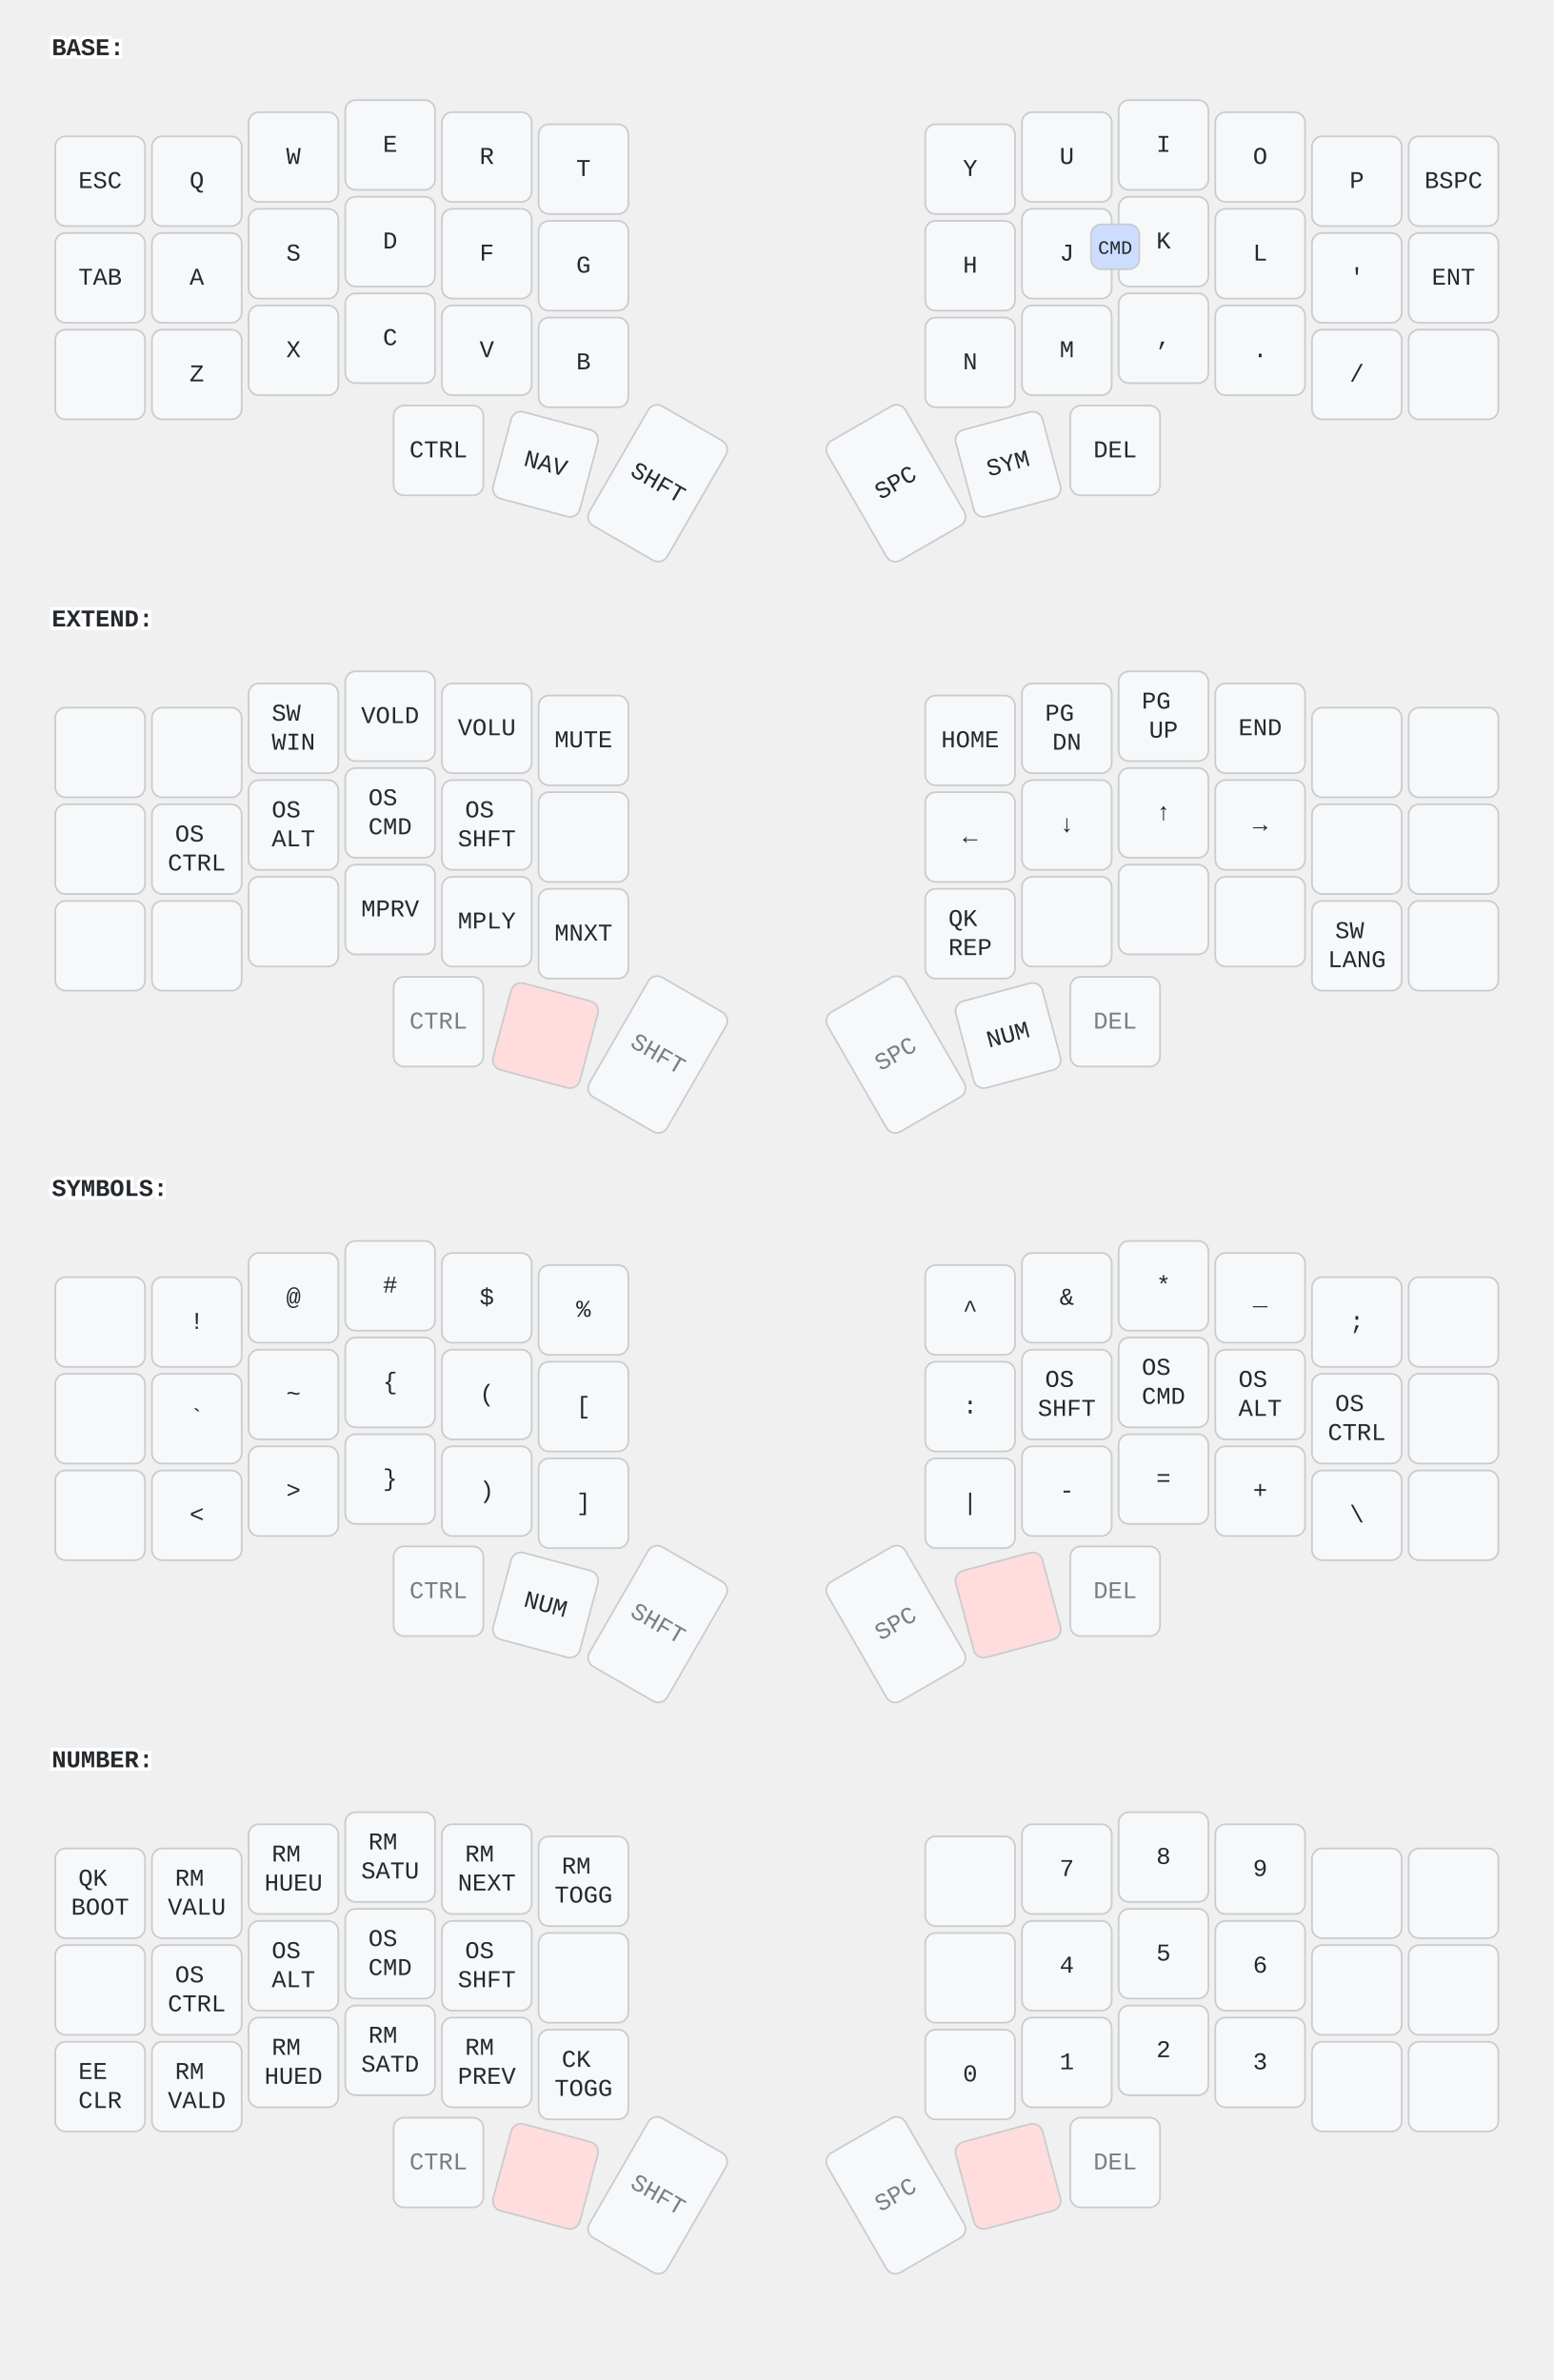
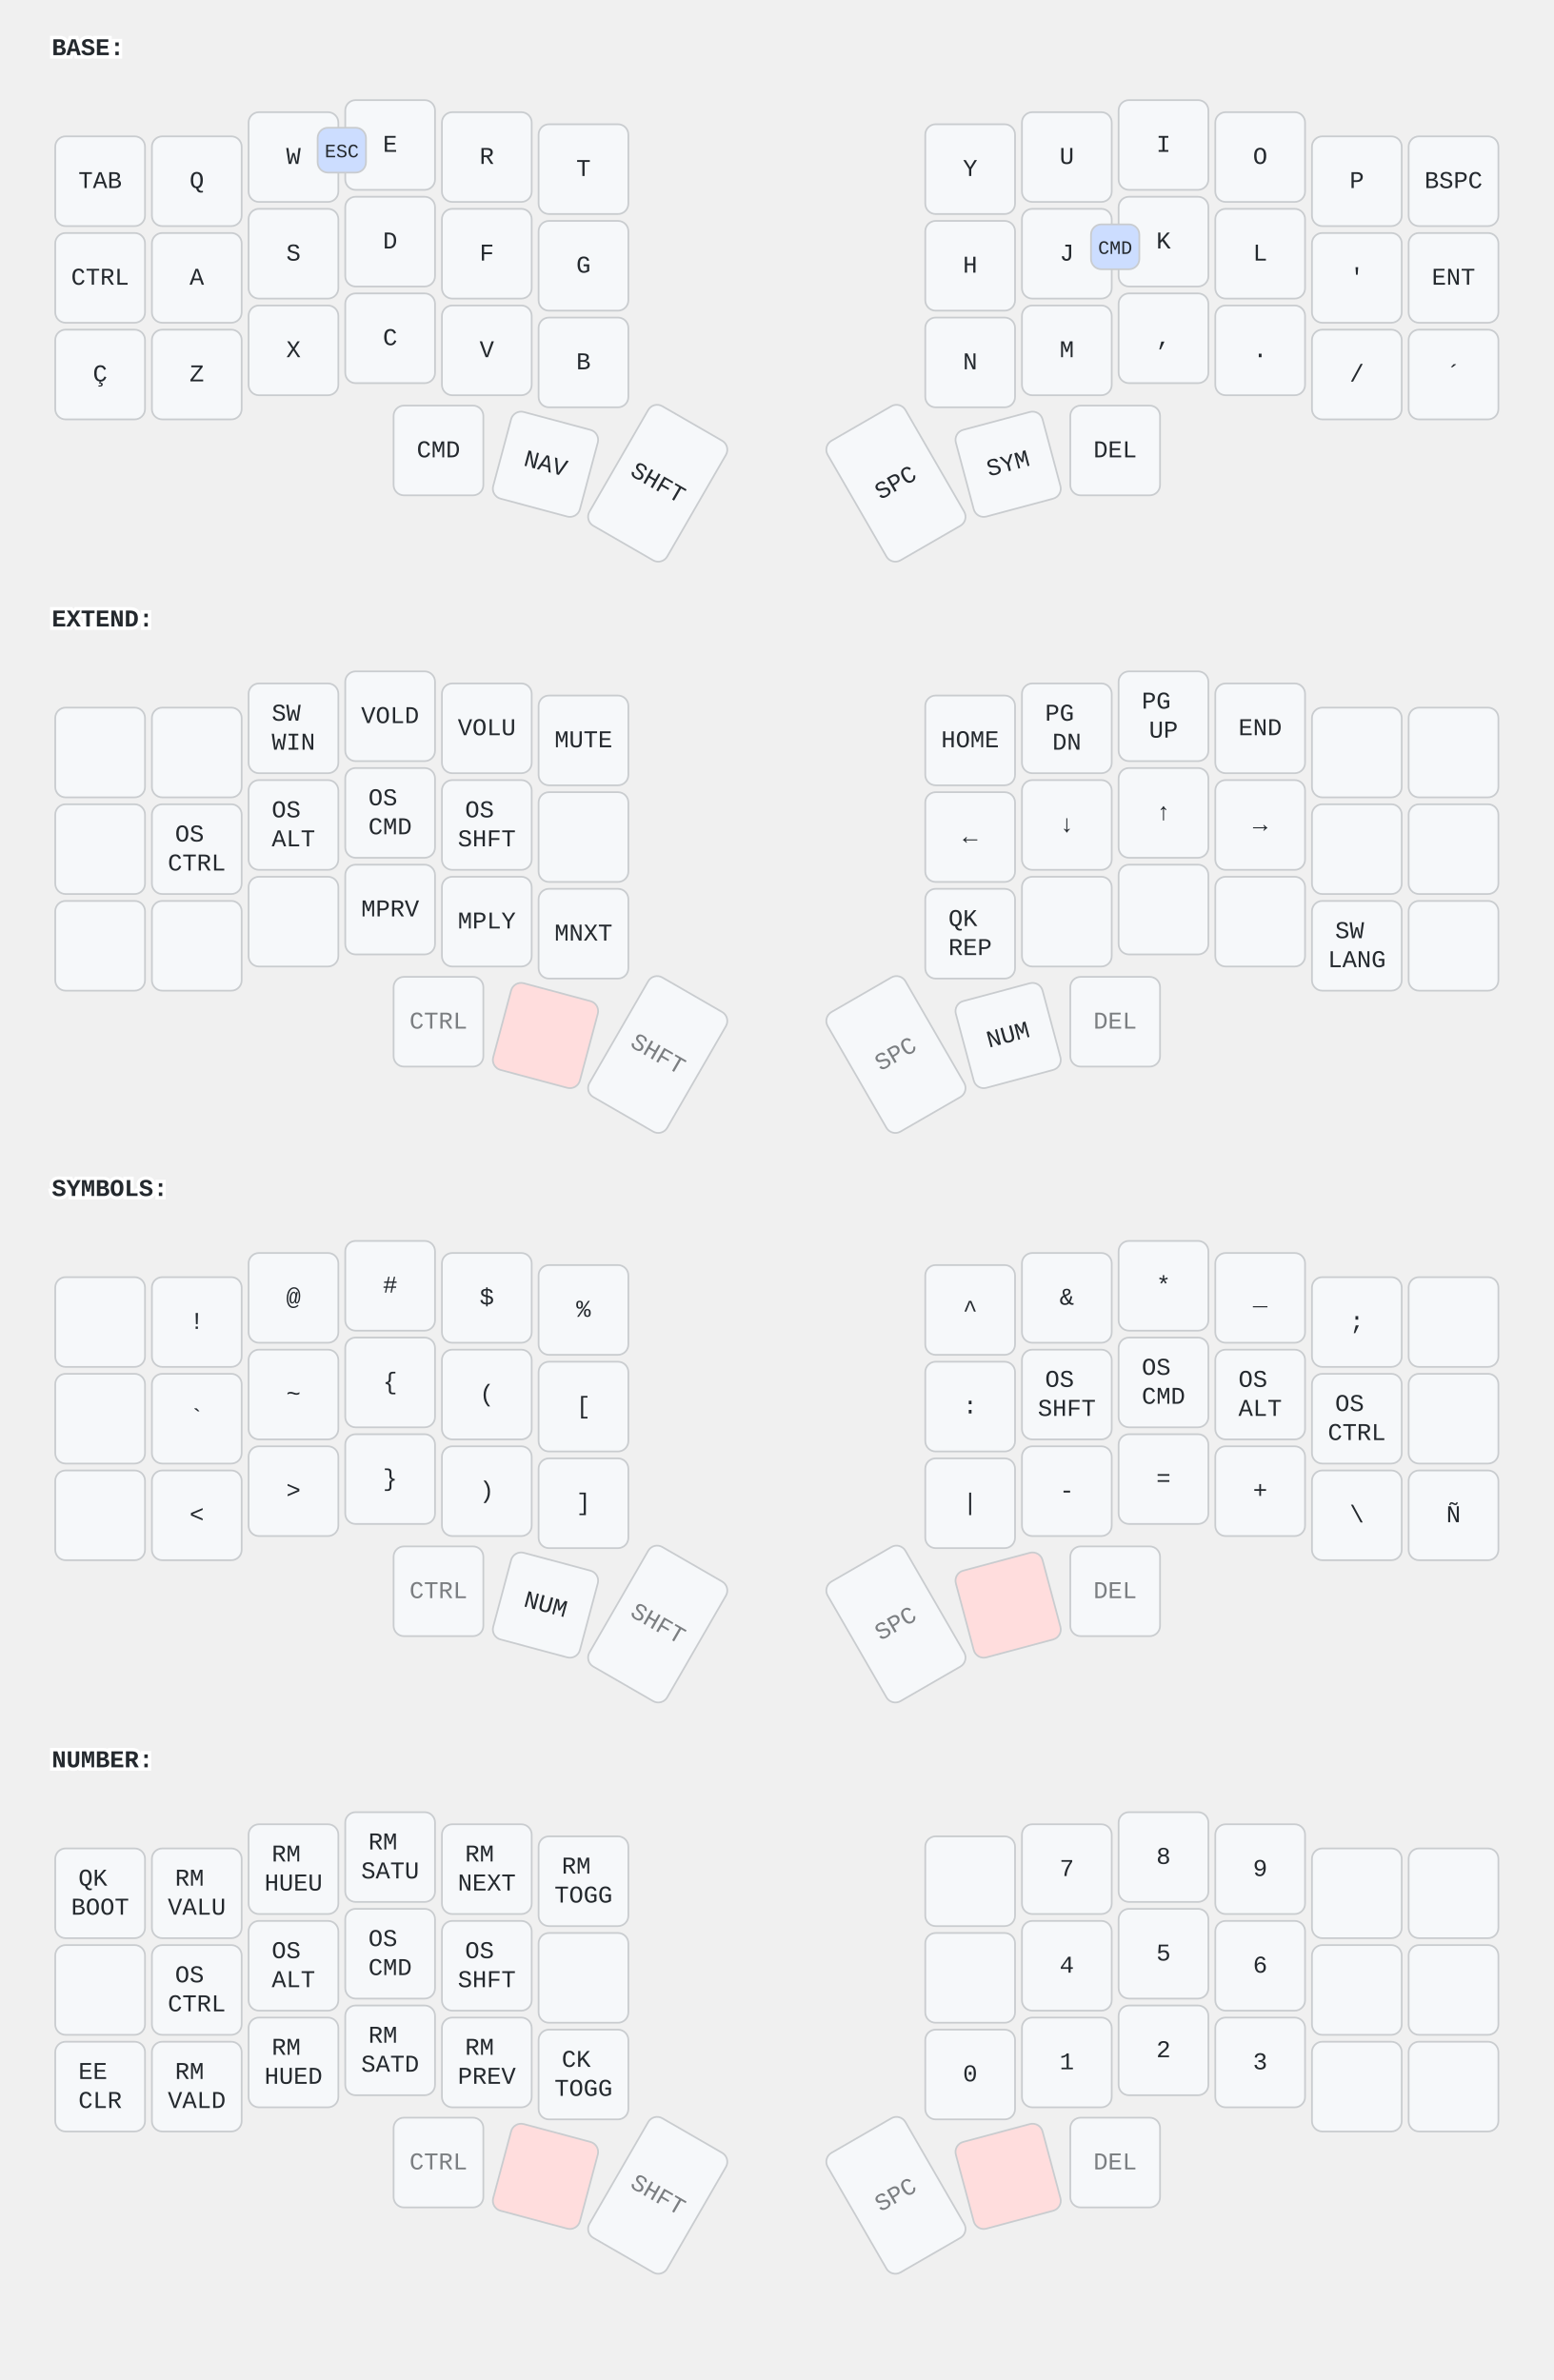
<svg xmlns="http://www.w3.org/2000/svg" width="900" height="1379" viewBox="0 0 900 1379" class="keymap">
  <style>/* inherit to force styles through use tags */
svg path {
    fill: inherit;
}

/* font and background color specifications */
svg.keymap {
    font-family: SFMono-Regular,Consolas,Liberation Mono,Menlo,monospace;
    font-size: 14px;
    font-kerning: normal;
    text-rendering: optimizeLegibility;
    fill: #24292e;
}

/* default key styling */
rect.key {
    fill: #f6f8fa;
}

rect.key, rect.combo {
    stroke: #c9cccf;
    stroke-width: 1;
}

/* default key side styling, only used is draw_key_sides is set */
rect.side {
    filter: brightness(90%);
}

/* color accent for combo boxes */
rect.combo, rect.combo-separate {
    fill: #cdf;
}

/* color accent for held keys */
rect.held, rect.combo.held {
    fill: #fdd;
}

/* color accent for ghost (optional) keys */
rect.ghost, rect.combo.ghost {
    stroke-dasharray: 4, 4;
    stroke-width: 2;
}

text {
    text-anchor: middle;
    dominant-baseline: middle;
}

/* styling for layer labels */
text.label {
    font-weight: bold;
    text-anchor: start;
    stroke: white;
    stroke-width: 4;
    paint-order: stroke;
}

/* styling for optional footer */
text.footer {
    text-anchor: end;
    dominant-baseline: auto;
    stroke: white;
    stroke-width: 4;
    paint-order: stroke;
}

/* styling for combo tap, and key non-tap label text */
text.combo, text.hold, text.shifted, text.left, text.right {
    font-size: 11px;
}

text.hold {
    text-anchor: middle;
    dominant-baseline: auto;
}

text.shifted {
    text-anchor: middle;
    dominant-baseline: hanging;
}

text.left {
    text-anchor: start;
}

text.right {
    text-anchor: end;
}

text.layer-activator {
    text-decoration: underline;
}

/* styling for hold/shifted label text in combo box */
text.combo.hold, text.combo.shifted, text.combo.left, text.combo.right {
    font-size: 8px;
}

/* lighter symbol for transparent keys */
text.trans {
    fill: #7b7e81;
}

/* styling for combo dendrons */
path.combo {
    stroke-width: 1;
    stroke: gray;
    fill: none;
}

/* Start Tabler Icons Cleanup */
/* cannot use height/width with glyphs */
.icon-tabler &gt; path {
    fill: inherit;
    stroke: inherit;
    stroke-width: 2;
}
/* hide tabler's default box */
.icon-tabler &gt; path[stroke="none"][fill="none"] {
    visibility: hidden;
}
/* End Tabler Icons Cleanup */
</style>
  <g transform="translate(30, 0)" class="layer-BASE">
    <text x="0" y="28" class="label" id="BASE">BASE:</text>
    <g transform="translate(0, 56)">
      <g transform="translate(28, 49)" class="key keypos-0">
        <rect rx="6" ry="6" x="-26" y="-26" width="52" height="52" class="key" />
-         <text x="0" y="0" class="key tap">ESC</text>
+         <text x="0" y="0" class="key tap">TAB</text>
      </g>
      <g transform="translate(84, 49)" class="key keypos-1">
        <rect rx="6" ry="6" x="-26" y="-26" width="52" height="52" class="key" />
        <text x="0" y="0" class="key tap">Q</text>
      </g>
      <g transform="translate(140, 35)" class="key keypos-2">
        <rect rx="6" ry="6" x="-26" y="-26" width="52" height="52" class="key" />
        <text x="0" y="0" class="key tap">W</text>
      </g>
      <g transform="translate(196, 28)" class="key keypos-3">
        <rect rx="6" ry="6" x="-26" y="-26" width="52" height="52" class="key" />
        <text x="0" y="0" class="key tap">E</text>
      </g>
      <g transform="translate(252, 35)" class="key keypos-4">
        <rect rx="6" ry="6" x="-26" y="-26" width="52" height="52" class="key" />
        <text x="0" y="0" class="key tap">R</text>
      </g>
      <g transform="translate(308, 42)" class="key keypos-5">
        <rect rx="6" ry="6" x="-26" y="-26" width="52" height="52" class="key" />
        <text x="0" y="0" class="key tap">T</text>
      </g>
      <g transform="translate(532, 42)" class="key keypos-6">
        <rect rx="6" ry="6" x="-26" y="-26" width="52" height="52" class="key" />
        <text x="0" y="0" class="key tap">Y</text>
      </g>
      <g transform="translate(588, 35)" class="key keypos-7">
        <rect rx="6" ry="6" x="-26" y="-26" width="52" height="52" class="key" />
        <text x="0" y="0" class="key tap">U</text>
      </g>
      <g transform="translate(644, 28)" class="key keypos-8">
        <rect rx="6" ry="6" x="-26" y="-26" width="52" height="52" class="key" />
        <text x="0" y="0" class="key tap">I</text>
      </g>
      <g transform="translate(700, 35)" class="key keypos-9">
        <rect rx="6" ry="6" x="-26" y="-26" width="52" height="52" class="key" />
        <text x="0" y="0" class="key tap">O</text>
      </g>
      <g transform="translate(756, 49)" class="key keypos-10">
        <rect rx="6" ry="6" x="-26" y="-26" width="52" height="52" class="key" />
        <text x="0" y="0" class="key tap">P</text>
      </g>
      <g transform="translate(812, 49)" class="key keypos-11">
        <rect rx="6" ry="6" x="-26" y="-26" width="52" height="52" class="key" />
        <text x="0" y="0" class="key tap">BSPC</text>
      </g>
      <g transform="translate(28, 105)" class="key keypos-12">
        <rect rx="6" ry="6" x="-26" y="-26" width="52" height="52" class="key" />
-         <text x="0" y="0" class="key tap">TAB</text>
+         <text x="0" y="0" class="key tap">CTRL</text>
      </g>
      <g transform="translate(84, 105)" class="key keypos-13">
        <rect rx="6" ry="6" x="-26" y="-26" width="52" height="52" class="key" />
        <text x="0" y="0" class="key tap">A</text>
      </g>
      <g transform="translate(140, 91)" class="key keypos-14">
        <rect rx="6" ry="6" x="-26" y="-26" width="52" height="52" class="key" />
        <text x="0" y="0" class="key tap">S</text>
      </g>
      <g transform="translate(196, 84)" class="key keypos-15">
        <rect rx="6" ry="6" x="-26" y="-26" width="52" height="52" class="key" />
        <text x="0" y="0" class="key tap">D</text>
      </g>
      <g transform="translate(252, 91)" class="key keypos-16">
        <rect rx="6" ry="6" x="-26" y="-26" width="52" height="52" class="key" />
        <text x="0" y="0" class="key tap">F</text>
      </g>
      <g transform="translate(308, 98)" class="key keypos-17">
        <rect rx="6" ry="6" x="-26" y="-26" width="52" height="52" class="key" />
        <text x="0" y="0" class="key tap">G</text>
      </g>
      <g transform="translate(532, 98)" class="key keypos-18">
        <rect rx="6" ry="6" x="-26" y="-26" width="52" height="52" class="key" />
        <text x="0" y="0" class="key tap">H</text>
      </g>
      <g transform="translate(588, 91)" class="key keypos-19">
        <rect rx="6" ry="6" x="-26" y="-26" width="52" height="52" class="key" />
        <text x="0" y="0" class="key tap">J</text>
      </g>
      <g transform="translate(644, 84)" class="key keypos-20">
        <rect rx="6" ry="6" x="-26" y="-26" width="52" height="52" class="key" />
        <text x="0" y="0" class="key tap">K</text>
      </g>
      <g transform="translate(700, 91)" class="key keypos-21">
        <rect rx="6" ry="6" x="-26" y="-26" width="52" height="52" class="key" />
        <text x="0" y="0" class="key tap">L</text>
      </g>
      <g transform="translate(756, 105)" class="key keypos-22">
        <rect rx="6" ry="6" x="-26" y="-26" width="52" height="52" class="key" />
        <text x="0" y="0" class="key tap">'</text>
      </g>
      <g transform="translate(812, 105)" class="key keypos-23">
        <rect rx="6" ry="6" x="-26" y="-26" width="52" height="52" class="key" />
        <text x="0" y="0" class="key tap">ENT</text>
      </g>
      <g transform="translate(28, 161)" class="key keypos-24">
        <rect rx="6" ry="6" x="-26" y="-26" width="52" height="52" class="key" />
+         <text x="0" y="0" class="key tap">Ç</text>
      </g>
      <g transform="translate(84, 161)" class="key keypos-25">
        <rect rx="6" ry="6" x="-26" y="-26" width="52" height="52" class="key" />
        <text x="0" y="0" class="key tap">Z</text>
      </g>
      <g transform="translate(140, 147)" class="key keypos-26">
        <rect rx="6" ry="6" x="-26" y="-26" width="52" height="52" class="key" />
        <text x="0" y="0" class="key tap">X</text>
      </g>
      <g transform="translate(196, 140)" class="key keypos-27">
        <rect rx="6" ry="6" x="-26" y="-26" width="52" height="52" class="key" />
        <text x="0" y="0" class="key tap">C</text>
      </g>
      <g transform="translate(252, 147)" class="key keypos-28">
        <rect rx="6" ry="6" x="-26" y="-26" width="52" height="52" class="key" />
        <text x="0" y="0" class="key tap">V</text>
      </g>
      <g transform="translate(308, 154)" class="key keypos-29">
        <rect rx="6" ry="6" x="-26" y="-26" width="52" height="52" class="key" />
        <text x="0" y="0" class="key tap">B</text>
      </g>
      <g transform="translate(532, 154)" class="key keypos-30">
        <rect rx="6" ry="6" x="-26" y="-26" width="52" height="52" class="key" />
        <text x="0" y="0" class="key tap">N</text>
      </g>
      <g transform="translate(588, 147)" class="key keypos-31">
        <rect rx="6" ry="6" x="-26" y="-26" width="52" height="52" class="key" />
        <text x="0" y="0" class="key tap">M</text>
      </g>
      <g transform="translate(644, 140)" class="key keypos-32">
        <rect rx="6" ry="6" x="-26" y="-26" width="52" height="52" class="key" />
        <text x="0" y="0" class="key tap">,</text>
      </g>
      <g transform="translate(700, 147)" class="key keypos-33">
        <rect rx="6" ry="6" x="-26" y="-26" width="52" height="52" class="key" />
        <text x="0" y="0" class="key tap">.</text>
      </g>
      <g transform="translate(756, 161)" class="key keypos-34">
        <rect rx="6" ry="6" x="-26" y="-26" width="52" height="52" class="key" />
        <text x="0" y="0" class="key tap">/</text>
      </g>
      <g transform="translate(812, 161)" class="key keypos-35">
        <rect rx="6" ry="6" x="-26" y="-26" width="52" height="52" class="key" />
+         <text x="0" y="0" class="key tap">´</text>
      </g>
      <g transform="translate(224, 205)" class="key keypos-36">
        <rect rx="6" ry="6" x="-26" y="-26" width="52" height="52" class="key" />
-         <text x="0" y="0" class="key tap">CTRL</text>
+         <text x="0" y="0" class="key tap">CMD</text>
      </g>
      <g transform="translate(286, 213) rotate(15.0)" class="key keypos-37">
        <rect rx="6" ry="6" x="-26" y="-26" width="52" height="52" class="key" />
        <text x="0" y="0" class="key tap">NAV</text>
      </g>
      <g transform="translate(351, 224) rotate(30.0)" class="key keypos-38">
        <rect rx="6" ry="6" x="-26" y="-40" width="52" height="80" class="key" />
        <text x="0" y="0" class="key tap">SHFT</text>
      </g>
      <g transform="translate(489, 224) rotate(-30.0)" class="key keypos-39">
        <rect rx="6" ry="6" x="-26" y="-40" width="52" height="80" class="key" />
        <text x="0" y="0" class="key tap">SPC</text>
      </g>
      <g transform="translate(554, 213) rotate(-15.0)" class="key keypos-40">
        <rect rx="6" ry="6" x="-26" y="-26" width="52" height="52" class="key" />
        <text x="0" y="0" class="key tap">SYM</text>
      </g>
      <g transform="translate(616, 205)" class="key keypos-41">
        <rect rx="6" ry="6" x="-26" y="-26" width="52" height="52" class="key" />
        <text x="0" y="0" class="key tap">DEL</text>
      </g>
      <g class="combo combopos-0">
+         <rect rx="6" ry="6" x="154" y="18" width="28" height="26" class="combo" />
+         <text x="168" y="32" class="combo tap">ESC</text>
+       </g>
+       <g class="combo combopos-1">
        <rect rx="6" ry="6" x="602" y="74" width="28" height="26" class="combo" />
        <text x="616" y="88" class="combo tap">CMD</text>
      </g>
    </g>
  </g>
  <g transform="translate(30, 331)" class="layer-EXTEND">
    <text x="0" y="28" class="label" id="EXTEND">EXTEND:</text>
    <g transform="translate(0, 56)">
      <g transform="translate(28, 49)" class="key keypos-0">
        <rect rx="6" ry="6" x="-26" y="-26" width="52" height="52" class="key" />
      </g>
      <g transform="translate(84, 49)" class="key keypos-1">
        <rect rx="6" ry="6" x="-26" y="-26" width="52" height="52" class="key" />
      </g>
      <g transform="translate(140, 35)" class="key keypos-2">
        <rect rx="6" ry="6" x="-26" y="-26" width="52" height="52" class="key" />
        <text x="0" y="0" class="key tap">
          <tspan x="0" dy="-0.6em">SW</tspan>
          <tspan x="0" dy="1.2em">WIN</tspan>
        </text>
      </g>
      <g transform="translate(196, 28)" class="key keypos-3">
        <rect rx="6" ry="6" x="-26" y="-26" width="52" height="52" class="key" />
        <text x="0" y="0" class="key tap">VOLD</text>
      </g>
      <g transform="translate(252, 35)" class="key keypos-4">
        <rect rx="6" ry="6" x="-26" y="-26" width="52" height="52" class="key" />
        <text x="0" y="0" class="key tap">VOLU</text>
      </g>
      <g transform="translate(308, 42)" class="key keypos-5">
        <rect rx="6" ry="6" x="-26" y="-26" width="52" height="52" class="key" />
        <text x="0" y="0" class="key tap">MUTE</text>
      </g>
      <g transform="translate(532, 42)" class="key keypos-6">
        <rect rx="6" ry="6" x="-26" y="-26" width="52" height="52" class="key" />
        <text x="0" y="0" class="key tap">HOME</text>
      </g>
      <g transform="translate(588, 35)" class="key keypos-7">
        <rect rx="6" ry="6" x="-26" y="-26" width="52" height="52" class="key" />
        <text x="0" y="0" class="key tap">
          <tspan x="0" dy="-0.6em">PG</tspan>
          <tspan x="0" dy="1.2em">DN</tspan>
        </text>
      </g>
      <g transform="translate(644, 28)" class="key keypos-8">
        <rect rx="6" ry="6" x="-26" y="-26" width="52" height="52" class="key" />
        <text x="0" y="0" class="key tap">
          <tspan x="0" dy="-0.6em">PG</tspan>
          <tspan x="0" dy="1.2em">UP</tspan>
        </text>
      </g>
      <g transform="translate(700, 35)" class="key keypos-9">
        <rect rx="6" ry="6" x="-26" y="-26" width="52" height="52" class="key" />
        <text x="0" y="0" class="key tap">END</text>
      </g>
      <g transform="translate(756, 49)" class="key keypos-10">
        <rect rx="6" ry="6" x="-26" y="-26" width="52" height="52" class="key" />
      </g>
      <g transform="translate(812, 49)" class="key keypos-11">
        <rect rx="6" ry="6" x="-26" y="-26" width="52" height="52" class="key" />
      </g>
      <g transform="translate(28, 105)" class="key keypos-12">
        <rect rx="6" ry="6" x="-26" y="-26" width="52" height="52" class="key" />
      </g>
      <g transform="translate(84, 105)" class="key keypos-13">
        <rect rx="6" ry="6" x="-26" y="-26" width="52" height="52" class="key" />
        <text x="0" y="0" class="key tap">
          <tspan x="0" dy="-0.6em">OS</tspan>
          <tspan x="0" dy="1.2em">CTRL</tspan>
        </text>
      </g>
      <g transform="translate(140, 91)" class="key keypos-14">
        <rect rx="6" ry="6" x="-26" y="-26" width="52" height="52" class="key" />
        <text x="0" y="0" class="key tap">
          <tspan x="0" dy="-0.6em">OS</tspan>
          <tspan x="0" dy="1.2em">ALT</tspan>
        </text>
      </g>
      <g transform="translate(196, 84)" class="key keypos-15">
        <rect rx="6" ry="6" x="-26" y="-26" width="52" height="52" class="key" />
        <text x="0" y="0" class="key tap">
          <tspan x="0" dy="-0.6em">OS</tspan>
          <tspan x="0" dy="1.2em">CMD</tspan>
        </text>
      </g>
      <g transform="translate(252, 91)" class="key keypos-16">
        <rect rx="6" ry="6" x="-26" y="-26" width="52" height="52" class="key" />
        <text x="0" y="0" class="key tap">
          <tspan x="0" dy="-0.6em">OS</tspan>
          <tspan x="0" dy="1.2em">SHFT</tspan>
        </text>
      </g>
      <g transform="translate(308, 98)" class="key keypos-17">
        <rect rx="6" ry="6" x="-26" y="-26" width="52" height="52" class="key" />
      </g>
      <g transform="translate(532, 98)" class="key keypos-18">
        <rect rx="6" ry="6" x="-26" y="-26" width="52" height="52" class="key" />
        <text x="0" y="0" class="key tap">←</text>
      </g>
      <g transform="translate(588, 91)" class="key keypos-19">
        <rect rx="6" ry="6" x="-26" y="-26" width="52" height="52" class="key" />
        <text x="0" y="0" class="key tap">↓</text>
      </g>
      <g transform="translate(644, 84)" class="key keypos-20">
        <rect rx="6" ry="6" x="-26" y="-26" width="52" height="52" class="key" />
        <text x="0" y="0" class="key tap">↑</text>
      </g>
      <g transform="translate(700, 91)" class="key keypos-21">
        <rect rx="6" ry="6" x="-26" y="-26" width="52" height="52" class="key" />
        <text x="0" y="0" class="key tap">→</text>
      </g>
      <g transform="translate(756, 105)" class="key keypos-22">
        <rect rx="6" ry="6" x="-26" y="-26" width="52" height="52" class="key" />
      </g>
      <g transform="translate(812, 105)" class="key keypos-23">
        <rect rx="6" ry="6" x="-26" y="-26" width="52" height="52" class="key" />
      </g>
      <g transform="translate(28, 161)" class="key keypos-24">
        <rect rx="6" ry="6" x="-26" y="-26" width="52" height="52" class="key" />
      </g>
      <g transform="translate(84, 161)" class="key keypos-25">
        <rect rx="6" ry="6" x="-26" y="-26" width="52" height="52" class="key" />
      </g>
      <g transform="translate(140, 147)" class="key keypos-26">
        <rect rx="6" ry="6" x="-26" y="-26" width="52" height="52" class="key" />
      </g>
      <g transform="translate(196, 140)" class="key keypos-27">
        <rect rx="6" ry="6" x="-26" y="-26" width="52" height="52" class="key" />
        <text x="0" y="0" class="key tap">MPRV</text>
      </g>
      <g transform="translate(252, 147)" class="key keypos-28">
        <rect rx="6" ry="6" x="-26" y="-26" width="52" height="52" class="key" />
        <text x="0" y="0" class="key tap">MPLY</text>
      </g>
      <g transform="translate(308, 154)" class="key keypos-29">
        <rect rx="6" ry="6" x="-26" y="-26" width="52" height="52" class="key" />
        <text x="0" y="0" class="key tap">MNXT</text>
      </g>
      <g transform="translate(532, 154)" class="key keypos-30">
        <rect rx="6" ry="6" x="-26" y="-26" width="52" height="52" class="key" />
        <text x="0" y="0" class="key tap">
          <tspan x="0" dy="-0.6em">QK</tspan>
          <tspan x="0" dy="1.2em">REP</tspan>
        </text>
      </g>
      <g transform="translate(588, 147)" class="key keypos-31">
        <rect rx="6" ry="6" x="-26" y="-26" width="52" height="52" class="key" />
      </g>
      <g transform="translate(644, 140)" class="key keypos-32">
        <rect rx="6" ry="6" x="-26" y="-26" width="52" height="52" class="key" />
      </g>
      <g transform="translate(700, 147)" class="key keypos-33">
        <rect rx="6" ry="6" x="-26" y="-26" width="52" height="52" class="key" />
      </g>
      <g transform="translate(756, 161)" class="key keypos-34">
        <rect rx="6" ry="6" x="-26" y="-26" width="52" height="52" class="key" />
        <text x="0" y="0" class="key tap">
          <tspan x="0" dy="-0.6em">SW</tspan>
          <tspan x="0" dy="1.2em">LANG</tspan>
        </text>
      </g>
      <g transform="translate(812, 161)" class="key keypos-35">
        <rect rx="6" ry="6" x="-26" y="-26" width="52" height="52" class="key" />
      </g>
      <g transform="translate(224, 205)" class="key trans keypos-36">
        <rect rx="6" ry="6" x="-26" y="-26" width="52" height="52" class="key trans" />
        <text x="0" y="0" class="key trans tap">CTRL</text>
      </g>
      <g transform="translate(286, 213) rotate(15.0)" class="key held keypos-37">
        <rect rx="6" ry="6" x="-26" y="-26" width="52" height="52" class="key held" />
      </g>
      <g transform="translate(351, 224) rotate(30.0)" class="key trans keypos-38">
        <rect rx="6" ry="6" x="-26" y="-40" width="52" height="80" class="key trans" />
        <text x="0" y="0" class="key trans tap">SHFT</text>
      </g>
      <g transform="translate(489, 224) rotate(-30.0)" class="key trans keypos-39">
        <rect rx="6" ry="6" x="-26" y="-40" width="52" height="80" class="key trans" />
        <text x="0" y="0" class="key trans tap">SPC</text>
      </g>
      <g transform="translate(554, 213) rotate(-15.0)" class="key keypos-40">
        <rect rx="6" ry="6" x="-26" y="-26" width="52" height="52" class="key" />
        <text x="0" y="0" class="key tap">NUM</text>
      </g>
      <g transform="translate(616, 205)" class="key trans keypos-41">
        <rect rx="6" ry="6" x="-26" y="-26" width="52" height="52" class="key trans" />
        <text x="0" y="0" class="key trans tap">DEL</text>
      </g>
    </g>
  </g>
  <g transform="translate(30, 661)" class="layer-SYMBOLS">
    <text x="0" y="28" class="label" id="SYMBOLS">SYMBOLS:</text>
    <g transform="translate(0, 56)">
      <g transform="translate(28, 49)" class="key keypos-0">
        <rect rx="6" ry="6" x="-26" y="-26" width="52" height="52" class="key" />
      </g>
      <g transform="translate(84, 49)" class="key keypos-1">
        <rect rx="6" ry="6" x="-26" y="-26" width="52" height="52" class="key" />
        <text x="0" y="0" class="key tap">!</text>
      </g>
      <g transform="translate(140, 35)" class="key keypos-2">
        <rect rx="6" ry="6" x="-26" y="-26" width="52" height="52" class="key" />
        <text x="0" y="0" class="key tap">@</text>
      </g>
      <g transform="translate(196, 28)" class="key keypos-3">
        <rect rx="6" ry="6" x="-26" y="-26" width="52" height="52" class="key" />
        <text x="0" y="0" class="key tap">#</text>
      </g>
      <g transform="translate(252, 35)" class="key keypos-4">
        <rect rx="6" ry="6" x="-26" y="-26" width="52" height="52" class="key" />
        <text x="0" y="0" class="key tap">$</text>
      </g>
      <g transform="translate(308, 42)" class="key keypos-5">
        <rect rx="6" ry="6" x="-26" y="-26" width="52" height="52" class="key" />
        <text x="0" y="0" class="key tap">%</text>
      </g>
      <g transform="translate(532, 42)" class="key keypos-6">
        <rect rx="6" ry="6" x="-26" y="-26" width="52" height="52" class="key" />
        <text x="0" y="0" class="key tap">^</text>
      </g>
      <g transform="translate(588, 35)" class="key keypos-7">
        <rect rx="6" ry="6" x="-26" y="-26" width="52" height="52" class="key" />
        <text x="0" y="0" class="key tap">&amp;</text>
      </g>
      <g transform="translate(644, 28)" class="key keypos-8">
        <rect rx="6" ry="6" x="-26" y="-26" width="52" height="52" class="key" />
        <text x="0" y="0" class="key tap">*</text>
      </g>
      <g transform="translate(700, 35)" class="key keypos-9">
        <rect rx="6" ry="6" x="-26" y="-26" width="52" height="52" class="key" />
        <text x="0" y="0" class="key tap">_</text>
      </g>
      <g transform="translate(756, 49)" class="key keypos-10">
        <rect rx="6" ry="6" x="-26" y="-26" width="52" height="52" class="key" />
        <text x="0" y="0" class="key tap">;</text>
      </g>
      <g transform="translate(812, 49)" class="key keypos-11">
        <rect rx="6" ry="6" x="-26" y="-26" width="52" height="52" class="key" />
      </g>
      <g transform="translate(28, 105)" class="key keypos-12">
        <rect rx="6" ry="6" x="-26" y="-26" width="52" height="52" class="key" />
      </g>
      <g transform="translate(84, 105)" class="key keypos-13">
        <rect rx="6" ry="6" x="-26" y="-26" width="52" height="52" class="key" />
        <text x="0" y="0" class="key tap">`</text>
      </g>
      <g transform="translate(140, 91)" class="key keypos-14">
        <rect rx="6" ry="6" x="-26" y="-26" width="52" height="52" class="key" />
        <text x="0" y="0" class="key tap">~</text>
      </g>
      <g transform="translate(196, 84)" class="key keypos-15">
        <rect rx="6" ry="6" x="-26" y="-26" width="52" height="52" class="key" />
        <text x="0" y="0" class="key tap">{</text>
      </g>
      <g transform="translate(252, 91)" class="key keypos-16">
        <rect rx="6" ry="6" x="-26" y="-26" width="52" height="52" class="key" />
        <text x="0" y="0" class="key tap">(</text>
      </g>
      <g transform="translate(308, 98)" class="key keypos-17">
        <rect rx="6" ry="6" x="-26" y="-26" width="52" height="52" class="key" />
        <text x="0" y="0" class="key tap">[</text>
      </g>
      <g transform="translate(532, 98)" class="key keypos-18">
        <rect rx="6" ry="6" x="-26" y="-26" width="52" height="52" class="key" />
        <text x="0" y="0" class="key tap">:</text>
      </g>
      <g transform="translate(588, 91)" class="key keypos-19">
        <rect rx="6" ry="6" x="-26" y="-26" width="52" height="52" class="key" />
        <text x="0" y="0" class="key tap">
          <tspan x="0" dy="-0.6em">OS</tspan>
          <tspan x="0" dy="1.2em">SHFT</tspan>
        </text>
      </g>
      <g transform="translate(644, 84)" class="key keypos-20">
        <rect rx="6" ry="6" x="-26" y="-26" width="52" height="52" class="key" />
        <text x="0" y="0" class="key tap">
          <tspan x="0" dy="-0.6em">OS</tspan>
          <tspan x="0" dy="1.2em">CMD</tspan>
        </text>
      </g>
      <g transform="translate(700, 91)" class="key keypos-21">
        <rect rx="6" ry="6" x="-26" y="-26" width="52" height="52" class="key" />
        <text x="0" y="0" class="key tap">
          <tspan x="0" dy="-0.6em">OS</tspan>
          <tspan x="0" dy="1.2em">ALT</tspan>
        </text>
      </g>
      <g transform="translate(756, 105)" class="key keypos-22">
        <rect rx="6" ry="6" x="-26" y="-26" width="52" height="52" class="key" />
        <text x="0" y="0" class="key tap">
          <tspan x="0" dy="-0.6em">OS</tspan>
          <tspan x="0" dy="1.2em">CTRL</tspan>
        </text>
      </g>
      <g transform="translate(812, 105)" class="key keypos-23">
        <rect rx="6" ry="6" x="-26" y="-26" width="52" height="52" class="key" />
      </g>
      <g transform="translate(28, 161)" class="key keypos-24">
        <rect rx="6" ry="6" x="-26" y="-26" width="52" height="52" class="key" />
      </g>
      <g transform="translate(84, 161)" class="key keypos-25">
        <rect rx="6" ry="6" x="-26" y="-26" width="52" height="52" class="key" />
        <text x="0" y="0" class="key tap">&lt;</text>
      </g>
      <g transform="translate(140, 147)" class="key keypos-26">
        <rect rx="6" ry="6" x="-26" y="-26" width="52" height="52" class="key" />
        <text x="0" y="0" class="key tap">&gt;</text>
      </g>
      <g transform="translate(196, 140)" class="key keypos-27">
        <rect rx="6" ry="6" x="-26" y="-26" width="52" height="52" class="key" />
        <text x="0" y="0" class="key tap">}</text>
      </g>
      <g transform="translate(252, 147)" class="key keypos-28">
        <rect rx="6" ry="6" x="-26" y="-26" width="52" height="52" class="key" />
        <text x="0" y="0" class="key tap">)</text>
      </g>
      <g transform="translate(308, 154)" class="key keypos-29">
        <rect rx="6" ry="6" x="-26" y="-26" width="52" height="52" class="key" />
        <text x="0" y="0" class="key tap">]</text>
      </g>
      <g transform="translate(532, 154)" class="key keypos-30">
        <rect rx="6" ry="6" x="-26" y="-26" width="52" height="52" class="key" />
        <text x="0" y="0" class="key tap">|</text>
      </g>
      <g transform="translate(588, 147)" class="key keypos-31">
        <rect rx="6" ry="6" x="-26" y="-26" width="52" height="52" class="key" />
        <text x="0" y="0" class="key tap">-</text>
      </g>
      <g transform="translate(644, 140)" class="key keypos-32">
        <rect rx="6" ry="6" x="-26" y="-26" width="52" height="52" class="key" />
        <text x="0" y="0" class="key tap">=</text>
      </g>
      <g transform="translate(700, 147)" class="key keypos-33">
        <rect rx="6" ry="6" x="-26" y="-26" width="52" height="52" class="key" />
        <text x="0" y="0" class="key tap">+</text>
      </g>
      <g transform="translate(756, 161)" class="key keypos-34">
        <rect rx="6" ry="6" x="-26" y="-26" width="52" height="52" class="key" />
        <text x="0" y="0" class="key tap">\</text>
      </g>
      <g transform="translate(812, 161)" class="key keypos-35">
        <rect rx="6" ry="6" x="-26" y="-26" width="52" height="52" class="key" />
+         <text x="0" y="0" class="key tap">Ñ</text>
      </g>
      <g transform="translate(224, 205)" class="key trans keypos-36">
        <rect rx="6" ry="6" x="-26" y="-26" width="52" height="52" class="key trans" />
        <text x="0" y="0" class="key trans tap">CTRL</text>
      </g>
      <g transform="translate(286, 213) rotate(15.0)" class="key keypos-37">
        <rect rx="6" ry="6" x="-26" y="-26" width="52" height="52" class="key" />
        <text x="0" y="0" class="key tap">NUM</text>
      </g>
      <g transform="translate(351, 224) rotate(30.0)" class="key trans keypos-38">
        <rect rx="6" ry="6" x="-26" y="-40" width="52" height="80" class="key trans" />
        <text x="0" y="0" class="key trans tap">SHFT</text>
      </g>
      <g transform="translate(489, 224) rotate(-30.0)" class="key trans keypos-39">
        <rect rx="6" ry="6" x="-26" y="-40" width="52" height="80" class="key trans" />
        <text x="0" y="0" class="key trans tap">SPC</text>
      </g>
      <g transform="translate(554, 213) rotate(-15.0)" class="key held keypos-40">
        <rect rx="6" ry="6" x="-26" y="-26" width="52" height="52" class="key held" />
      </g>
      <g transform="translate(616, 205)" class="key trans keypos-41">
        <rect rx="6" ry="6" x="-26" y="-26" width="52" height="52" class="key trans" />
        <text x="0" y="0" class="key trans tap">DEL</text>
      </g>
    </g>
  </g>
  <g transform="translate(30, 992)" class="layer-NUMBER">
    <text x="0" y="28" class="label" id="NUMBER">NUMBER:</text>
    <g transform="translate(0, 56)">
      <g transform="translate(28, 49)" class="key keypos-0">
        <rect rx="6" ry="6" x="-26" y="-26" width="52" height="52" class="key" />
        <text x="0" y="0" class="key tap">
          <tspan x="0" dy="-0.6em">QK</tspan>
          <tspan x="0" dy="1.2em">BOOT</tspan>
        </text>
      </g>
      <g transform="translate(84, 49)" class="key keypos-1">
        <rect rx="6" ry="6" x="-26" y="-26" width="52" height="52" class="key" />
        <text x="0" y="0" class="key tap">
          <tspan x="0" dy="-0.6em">RM</tspan>
          <tspan x="0" dy="1.2em">VALU</tspan>
        </text>
      </g>
      <g transform="translate(140, 35)" class="key keypos-2">
        <rect rx="6" ry="6" x="-26" y="-26" width="52" height="52" class="key" />
        <text x="0" y="0" class="key tap">
          <tspan x="0" dy="-0.6em">RM</tspan>
          <tspan x="0" dy="1.2em">HUEU</tspan>
        </text>
      </g>
      <g transform="translate(196, 28)" class="key keypos-3">
        <rect rx="6" ry="6" x="-26" y="-26" width="52" height="52" class="key" />
        <text x="0" y="0" class="key tap">
          <tspan x="0" dy="-0.6em">RM</tspan>
          <tspan x="0" dy="1.2em">SATU</tspan>
        </text>
      </g>
      <g transform="translate(252, 35)" class="key keypos-4">
        <rect rx="6" ry="6" x="-26" y="-26" width="52" height="52" class="key" />
        <text x="0" y="0" class="key tap">
          <tspan x="0" dy="-0.6em">RM</tspan>
          <tspan x="0" dy="1.2em">NEXT</tspan>
        </text>
      </g>
      <g transform="translate(308, 42)" class="key keypos-5">
        <rect rx="6" ry="6" x="-26" y="-26" width="52" height="52" class="key" />
        <text x="0" y="0" class="key tap">
          <tspan x="0" dy="-0.6em">RM</tspan>
          <tspan x="0" dy="1.2em">TOGG</tspan>
        </text>
      </g>
      <g transform="translate(532, 42)" class="key keypos-6">
        <rect rx="6" ry="6" x="-26" y="-26" width="52" height="52" class="key" />
      </g>
      <g transform="translate(588, 35)" class="key keypos-7">
        <rect rx="6" ry="6" x="-26" y="-26" width="52" height="52" class="key" />
        <text x="0" y="0" class="key tap">7</text>
      </g>
      <g transform="translate(644, 28)" class="key keypos-8">
        <rect rx="6" ry="6" x="-26" y="-26" width="52" height="52" class="key" />
        <text x="0" y="0" class="key tap">8</text>
      </g>
      <g transform="translate(700, 35)" class="key keypos-9">
        <rect rx="6" ry="6" x="-26" y="-26" width="52" height="52" class="key" />
        <text x="0" y="0" class="key tap">9</text>
      </g>
      <g transform="translate(756, 49)" class="key keypos-10">
        <rect rx="6" ry="6" x="-26" y="-26" width="52" height="52" class="key" />
      </g>
      <g transform="translate(812, 49)" class="key keypos-11">
        <rect rx="6" ry="6" x="-26" y="-26" width="52" height="52" class="key" />
      </g>
      <g transform="translate(28, 105)" class="key keypos-12">
        <rect rx="6" ry="6" x="-26" y="-26" width="52" height="52" class="key" />
      </g>
      <g transform="translate(84, 105)" class="key keypos-13">
        <rect rx="6" ry="6" x="-26" y="-26" width="52" height="52" class="key" />
        <text x="0" y="0" class="key tap">
          <tspan x="0" dy="-0.6em">OS</tspan>
          <tspan x="0" dy="1.2em">CTRL</tspan>
        </text>
      </g>
      <g transform="translate(140, 91)" class="key keypos-14">
        <rect rx="6" ry="6" x="-26" y="-26" width="52" height="52" class="key" />
        <text x="0" y="0" class="key tap">
          <tspan x="0" dy="-0.6em">OS</tspan>
          <tspan x="0" dy="1.2em">ALT</tspan>
        </text>
      </g>
      <g transform="translate(196, 84)" class="key keypos-15">
        <rect rx="6" ry="6" x="-26" y="-26" width="52" height="52" class="key" />
        <text x="0" y="0" class="key tap">
          <tspan x="0" dy="-0.6em">OS</tspan>
          <tspan x="0" dy="1.2em">CMD</tspan>
        </text>
      </g>
      <g transform="translate(252, 91)" class="key keypos-16">
        <rect rx="6" ry="6" x="-26" y="-26" width="52" height="52" class="key" />
        <text x="0" y="0" class="key tap">
          <tspan x="0" dy="-0.6em">OS</tspan>
          <tspan x="0" dy="1.2em">SHFT</tspan>
        </text>
      </g>
      <g transform="translate(308, 98)" class="key keypos-17">
        <rect rx="6" ry="6" x="-26" y="-26" width="52" height="52" class="key" />
      </g>
      <g transform="translate(532, 98)" class="key keypos-18">
        <rect rx="6" ry="6" x="-26" y="-26" width="52" height="52" class="key" />
      </g>
      <g transform="translate(588, 91)" class="key keypos-19">
        <rect rx="6" ry="6" x="-26" y="-26" width="52" height="52" class="key" />
        <text x="0" y="0" class="key tap">4</text>
      </g>
      <g transform="translate(644, 84)" class="key keypos-20">
        <rect rx="6" ry="6" x="-26" y="-26" width="52" height="52" class="key" />
        <text x="0" y="0" class="key tap">5</text>
      </g>
      <g transform="translate(700, 91)" class="key keypos-21">
        <rect rx="6" ry="6" x="-26" y="-26" width="52" height="52" class="key" />
        <text x="0" y="0" class="key tap">6</text>
      </g>
      <g transform="translate(756, 105)" class="key keypos-22">
        <rect rx="6" ry="6" x="-26" y="-26" width="52" height="52" class="key" />
      </g>
      <g transform="translate(812, 105)" class="key keypos-23">
        <rect rx="6" ry="6" x="-26" y="-26" width="52" height="52" class="key" />
      </g>
      <g transform="translate(28, 161)" class="key keypos-24">
        <rect rx="6" ry="6" x="-26" y="-26" width="52" height="52" class="key" />
        <text x="0" y="0" class="key tap">
          <tspan x="0" dy="-0.6em">EE</tspan>
          <tspan x="0" dy="1.2em">CLR</tspan>
        </text>
      </g>
      <g transform="translate(84, 161)" class="key keypos-25">
        <rect rx="6" ry="6" x="-26" y="-26" width="52" height="52" class="key" />
        <text x="0" y="0" class="key tap">
          <tspan x="0" dy="-0.6em">RM</tspan>
          <tspan x="0" dy="1.2em">VALD</tspan>
        </text>
      </g>
      <g transform="translate(140, 147)" class="key keypos-26">
        <rect rx="6" ry="6" x="-26" y="-26" width="52" height="52" class="key" />
        <text x="0" y="0" class="key tap">
          <tspan x="0" dy="-0.6em">RM</tspan>
          <tspan x="0" dy="1.2em">HUED</tspan>
        </text>
      </g>
      <g transform="translate(196, 140)" class="key keypos-27">
        <rect rx="6" ry="6" x="-26" y="-26" width="52" height="52" class="key" />
        <text x="0" y="0" class="key tap">
          <tspan x="0" dy="-0.6em">RM</tspan>
          <tspan x="0" dy="1.2em">SATD</tspan>
        </text>
      </g>
      <g transform="translate(252, 147)" class="key keypos-28">
        <rect rx="6" ry="6" x="-26" y="-26" width="52" height="52" class="key" />
        <text x="0" y="0" class="key tap">
          <tspan x="0" dy="-0.6em">RM</tspan>
          <tspan x="0" dy="1.2em">PREV</tspan>
        </text>
      </g>
      <g transform="translate(308, 154)" class="key keypos-29">
        <rect rx="6" ry="6" x="-26" y="-26" width="52" height="52" class="key" />
        <text x="0" y="0" class="key tap">
          <tspan x="0" dy="-0.6em">CK</tspan>
          <tspan x="0" dy="1.2em">TOGG</tspan>
        </text>
      </g>
      <g transform="translate(532, 154)" class="key keypos-30">
        <rect rx="6" ry="6" x="-26" y="-26" width="52" height="52" class="key" />
        <text x="0" y="0" class="key tap">0</text>
      </g>
      <g transform="translate(588, 147)" class="key keypos-31">
        <rect rx="6" ry="6" x="-26" y="-26" width="52" height="52" class="key" />
        <text x="0" y="0" class="key tap">1</text>
      </g>
      <g transform="translate(644, 140)" class="key keypos-32">
        <rect rx="6" ry="6" x="-26" y="-26" width="52" height="52" class="key" />
        <text x="0" y="0" class="key tap">2</text>
      </g>
      <g transform="translate(700, 147)" class="key keypos-33">
        <rect rx="6" ry="6" x="-26" y="-26" width="52" height="52" class="key" />
        <text x="0" y="0" class="key tap">3</text>
      </g>
      <g transform="translate(756, 161)" class="key keypos-34">
        <rect rx="6" ry="6" x="-26" y="-26" width="52" height="52" class="key" />
      </g>
      <g transform="translate(812, 161)" class="key keypos-35">
        <rect rx="6" ry="6" x="-26" y="-26" width="52" height="52" class="key" />
      </g>
      <g transform="translate(224, 205)" class="key trans keypos-36">
        <rect rx="6" ry="6" x="-26" y="-26" width="52" height="52" class="key trans" />
        <text x="0" y="0" class="key trans tap">CTRL</text>
      </g>
      <g transform="translate(286, 213) rotate(15.0)" class="key held keypos-37">
        <rect rx="6" ry="6" x="-26" y="-26" width="52" height="52" class="key held" />
      </g>
      <g transform="translate(351, 224) rotate(30.0)" class="key trans keypos-38">
        <rect rx="6" ry="6" x="-26" y="-40" width="52" height="80" class="key trans" />
        <text x="0" y="0" class="key trans tap">SHFT</text>
      </g>
      <g transform="translate(489, 224) rotate(-30.0)" class="key trans keypos-39">
        <rect rx="6" ry="6" x="-26" y="-40" width="52" height="80" class="key trans" />
        <text x="0" y="0" class="key trans tap">SPC</text>
      </g>
      <g transform="translate(554, 213) rotate(-15.0)" class="key held keypos-40">
        <rect rx="6" ry="6" x="-26" y="-26" width="52" height="52" class="key held" />
      </g>
      <g transform="translate(616, 205)" class="key trans keypos-41">
        <rect rx="6" ry="6" x="-26" y="-26" width="52" height="52" class="key trans" />
        <text x="0" y="0" class="key trans tap">DEL</text>
      </g>
    </g>
  </g>
</svg>
